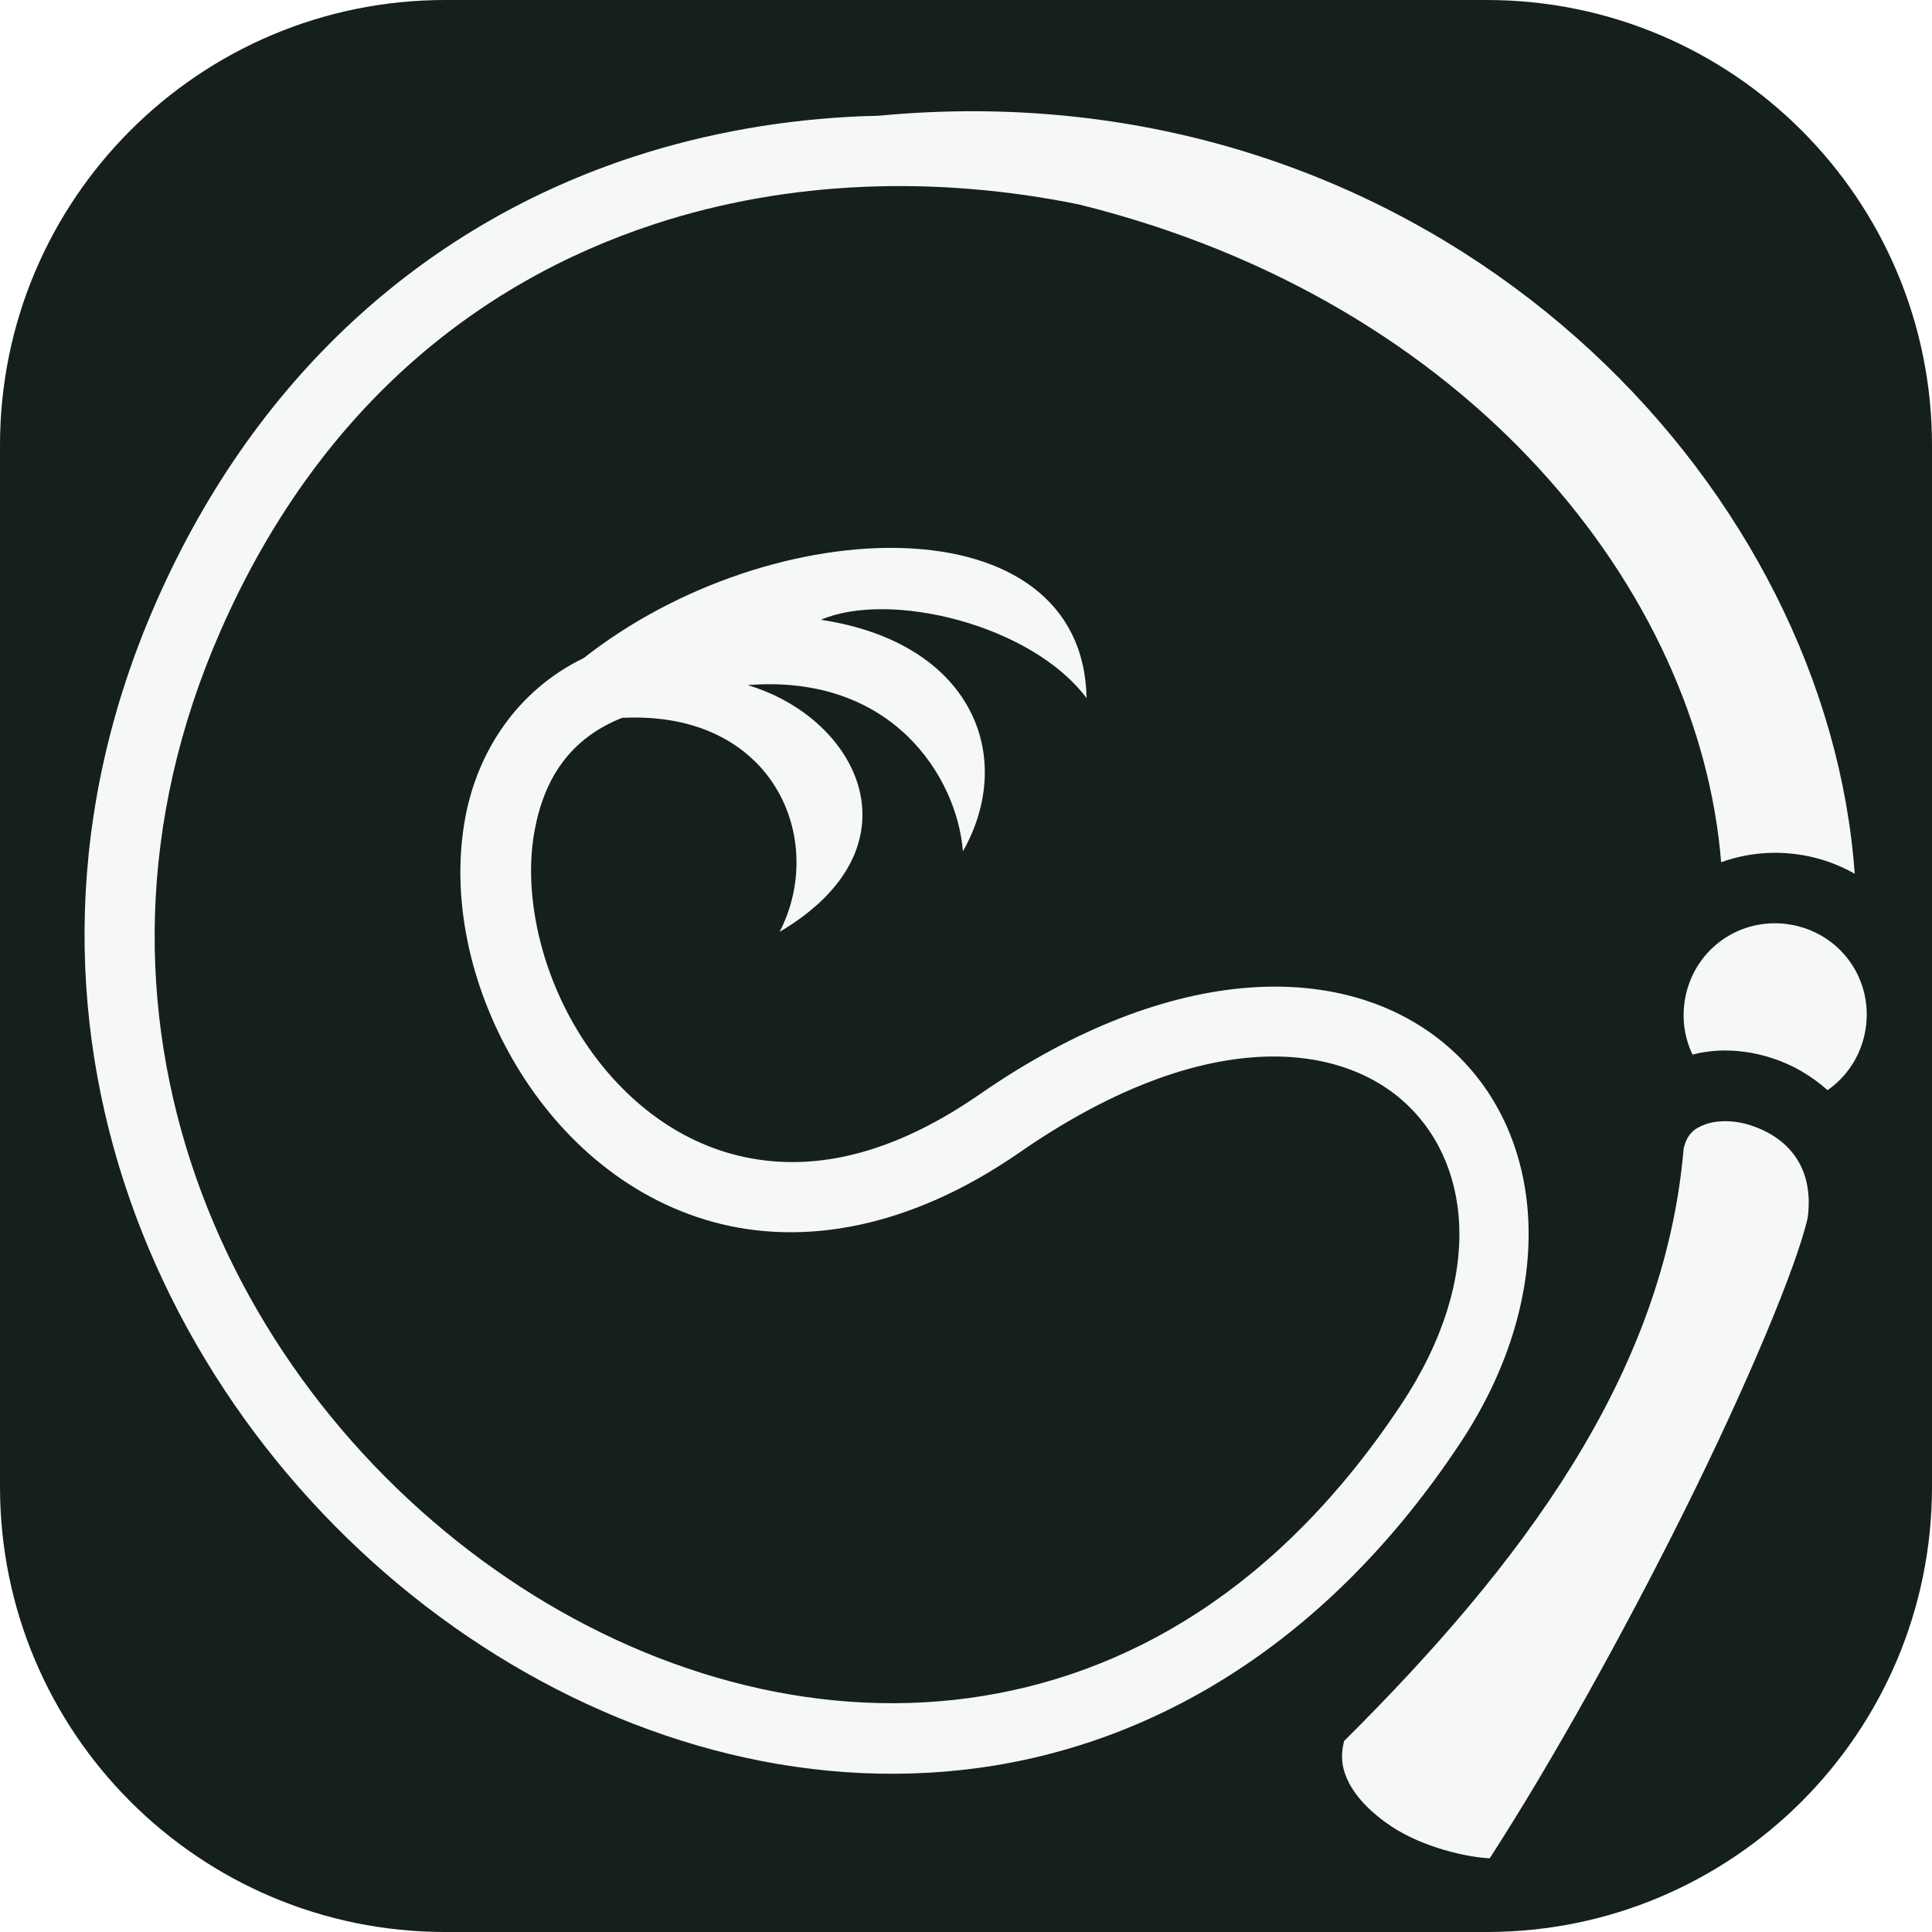
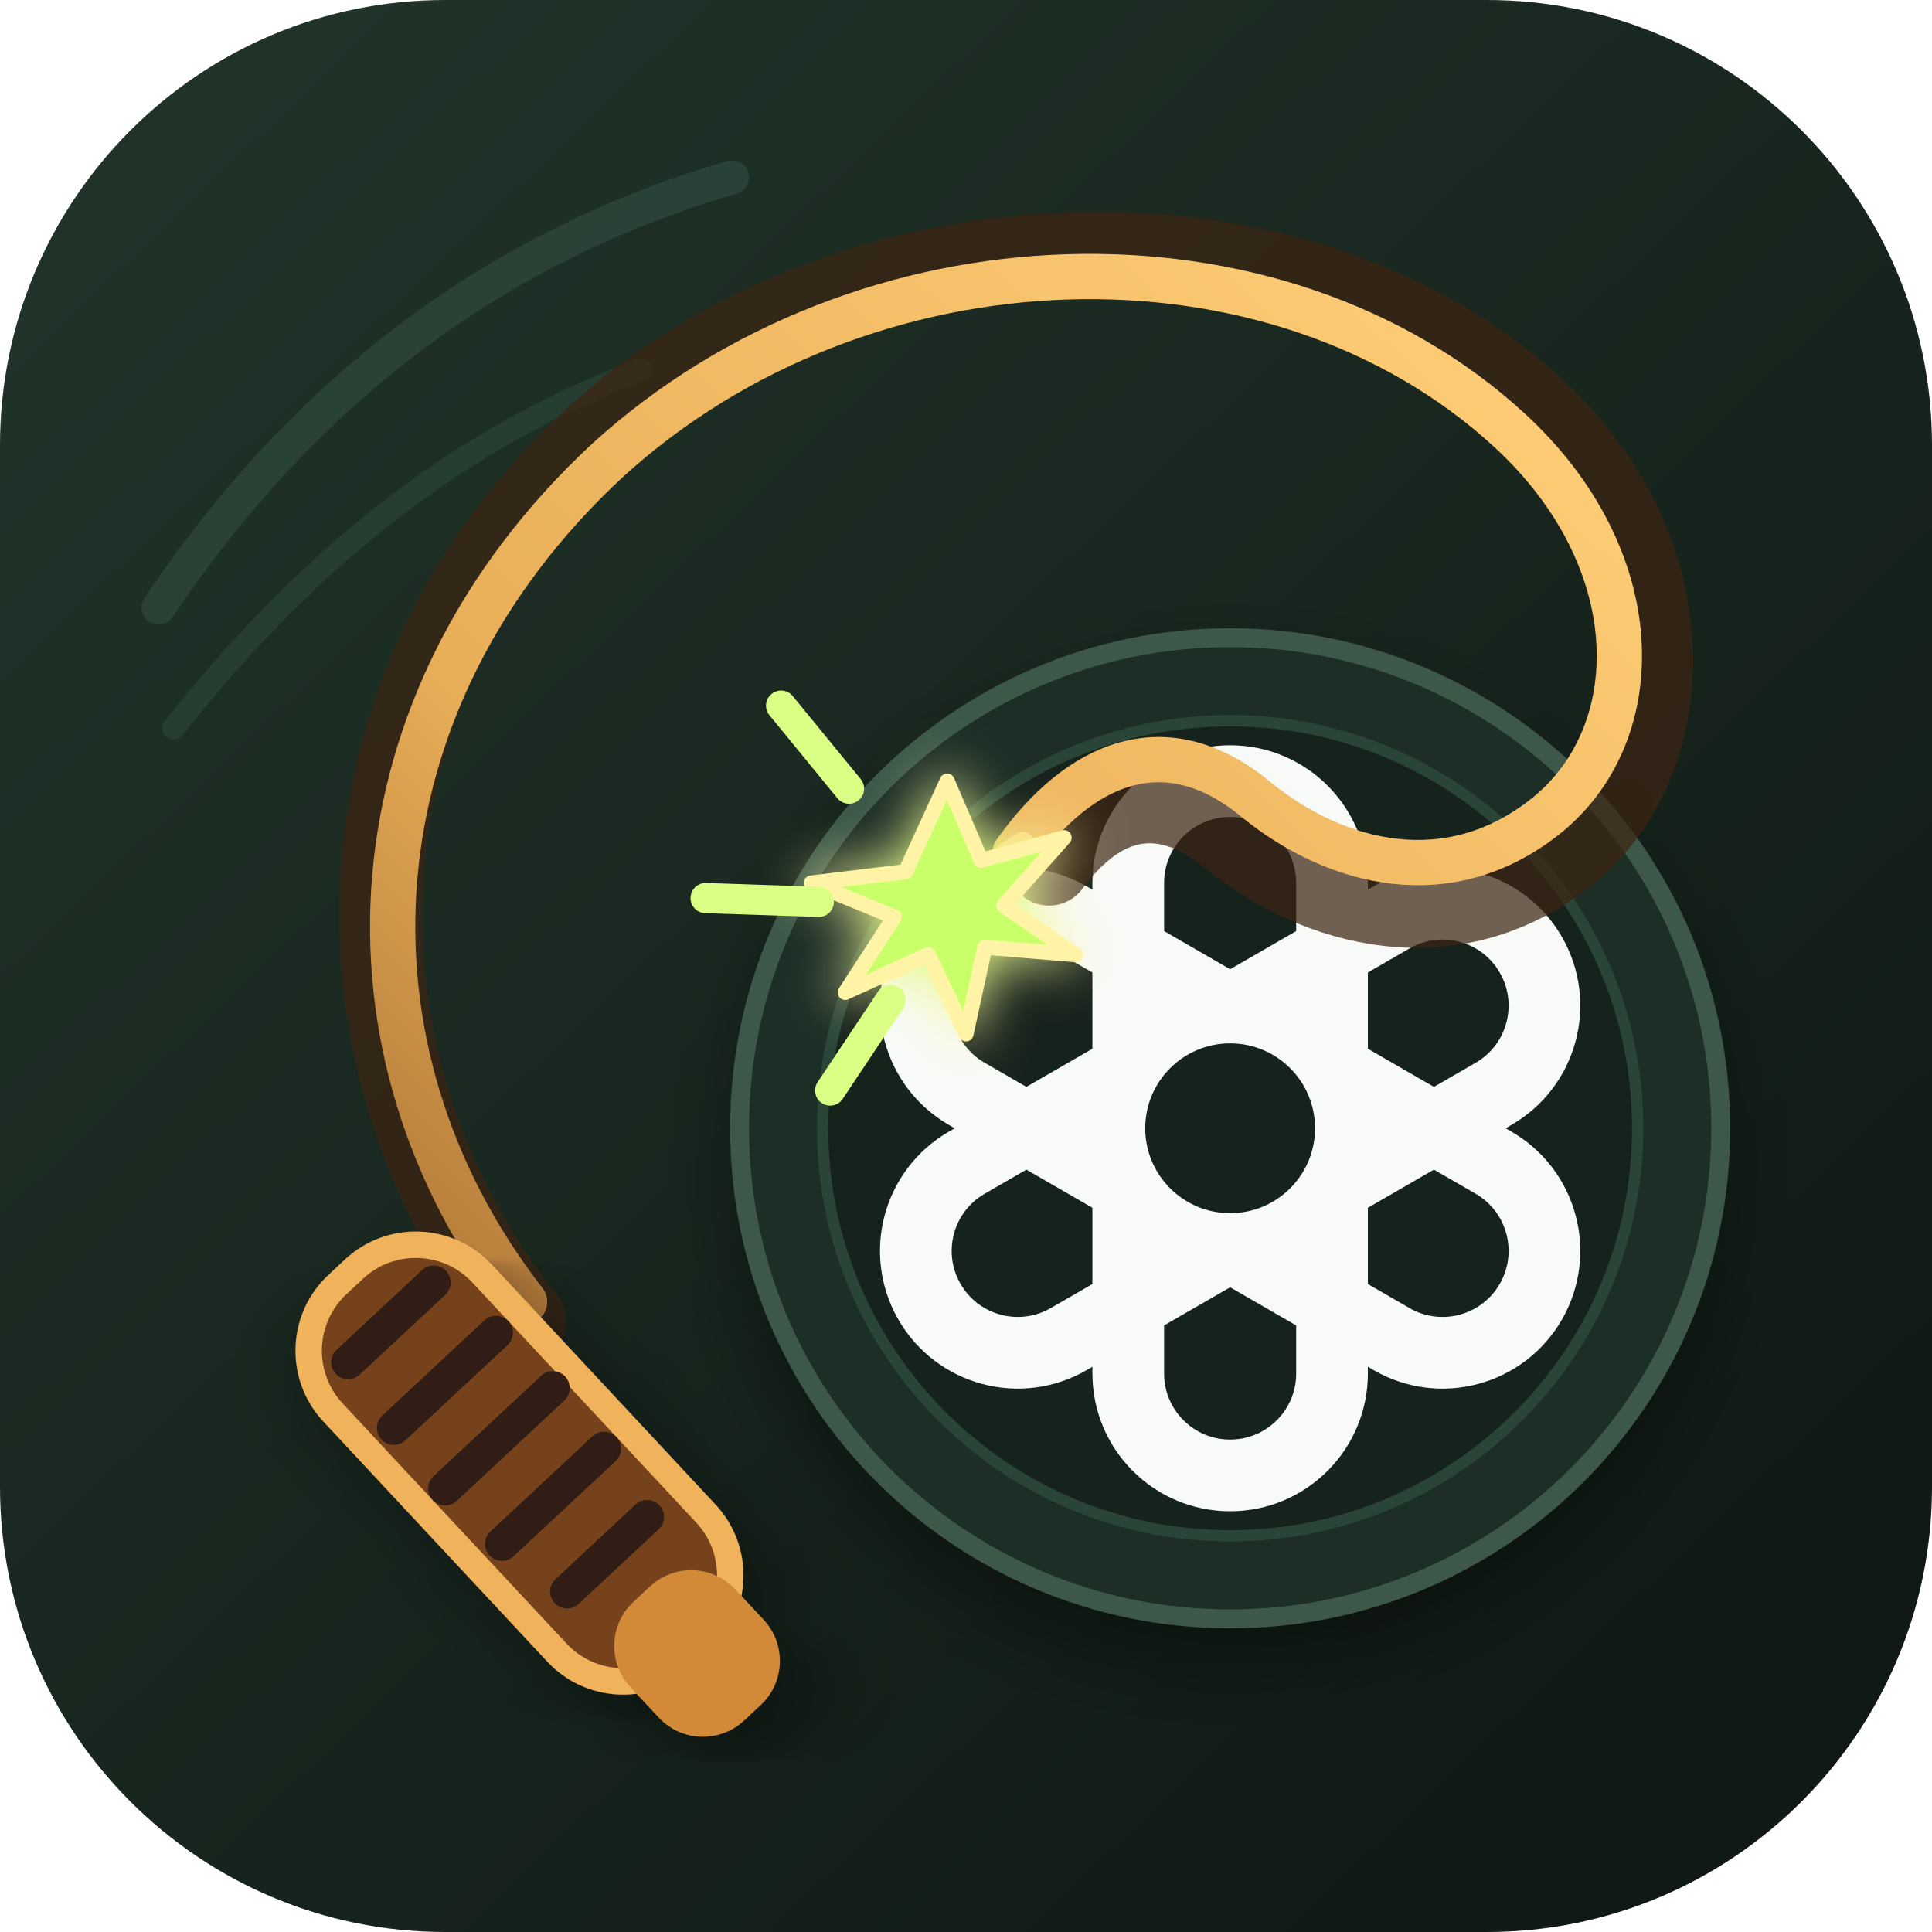
<svg xmlns="http://www.w3.org/2000/svg" viewBox="0 0 512 512" role="img" aria-labelledby="title desc">
-   <rect width="512" height="512" rx="118" fill="#15201a" />
-   <path fill="#f6f8f5" d="M258.885 29.48c-8.57-.04-17.296.356-26.164 1.2-1.407.033-2.816.06-4.222.117-20.63.848-41.087 4.36-60.744 10.795-52.42 17.156-98.946 55.478-126.432 118.11-48.427 110.354 2.248 219.542 82.684 274.032 40.218 27.246 88.14 41.196 135.228 34.795 47.088-6.4 92.92-33.513 127.748-86.108 26.368-39.818 22.913-82.72-3.59-105.356-26.506-22.635-72.54-22.532-123.77 12.938-25.962 17.976-47.77 20.706-65.667 15.812s-32.506-18.044-41.904-34.398c-9.397-16.354-13.216-35.697-10.407-51.14 2.53-13.91 9.352-24.512 23.197-30.036 40.302-2.047 54.377 32.316 41.76 56.715h.002c37.934-22.406 21.153-56.542-8.457-65.39 38.397-3.073 55.48 24.433 57.042 44.046 14.265-25.26 2.38-55.33-37.642-61.36 18.195-7.832 55.78 1.215 70.412 20.767-1.002-52.434-83.122-50.04-133.248-10.643-17.66 8.572-28.226 24.805-31.454 42.557-3.79 20.842 1.183 43.942 12.592 63.795 11.408 19.85 29.618 36.67 53.177 43.112 23.56 6.442 51.848 1.875 81.237-18.473 47.052-32.58 82.676-29.734 100.992-14.093 18.316 15.642 22.844 46.55.146 80.827-32.332 48.826-72.883 72.226-114.683 77.908-41.8 5.682-85.27-6.712-122.23-31.75-73.918-50.076-120.74-149.214-76.05-251.05 25.518-58.15 67.353-92.223 115.13-107.86 35.64-11.665 74.71-12.85 112.345-5.17 103.925 25.726 164.447 102.694 170.205 174.32a42.652 42.652 0 0 1 12.926-2.48c2.845-.094 5.74.095 8.648.593a42.5 42.5 0 0 1 13.822 4.932C484.332 130.812 389.88 30.1 258.885 29.48zm211.937 215.202a24.706 24.706 0 0 0-1.218.006c-11.326.334-21.075 8.513-23.07 20.162-.89 5.197-.09 10.253 2.003 14.627a34.482 34.482 0 0 1 8.832-1.086c4.192.022 8.406.76 12.468 2.092 5.166 1.696 10.164 4.566 14.482 8.42 5.135-3.57 8.877-9.136 10.03-15.863 2.28-13.314-6.502-25.725-19.815-28.005a24.703 24.703 0 0 0-3.713-.353zm-13.51 52.453c-2.118-.01-4.047.312-5.576.9-2.977 1.144-4.625 2.623-5.547 6.277-5.098 60.167-43.147 110.48-89.987 157.077-1.075 4.273-.507 7.62 1.336 11.167 2.092 4.028 6.15 8.153 11.288 11.525 8.543 5.606 20.148 8.14 25.963 8.385 16.255-25.115 35.394-59.53 51.42-91.71 16.707-33.547 30.02-65.31 32.87-78.148 1.78-14.092-6.032-21.404-15.068-24.37a22.058 22.058 0 0 0-6.7-1.105z" />
+   <defs>
+     <linearGradient id="bg" x1="46" y1="38" x2="462" y2="474" gradientUnits="userSpaceOnUse">
+       <stop stop-color="#203329" />
+       <stop offset="1" stop-color="#101914" />
+     </linearGradient>
+     <linearGradient id="leather" x1="79" y1="430" x2="421" y2="78" gradientUnits="userSpaceOnUse">
+       <stop stop-color="#8b5423" />
+       <stop offset=".42" stop-color="#e8ad57" />
+       <stop offset="1" stop-color="#ffcf78" />
+     </linearGradient>
+     <filter id="soft-shadow" x="-30%" y="-30%" width="160%" height="160%">
+       <feDropShadow dx="0" dy="10" stdDeviation="10" flood-color="#07100b" flood-opacity=".38" />
+     </filter>
+     <filter id="spark-glow" x="-90%" y="-90%" width="280%" height="280%">
+       <feGaussianBlur stdDeviation="7" result="blur" />
+       <feMerge>
+         <feMergeNode in="blur" />
+         <feMergeNode in="SourceGraphic" />
+       </feMerge>
+     </filter>
+   </defs>
+   <rect width="512" height="512" rx="118" fill="url(#bg)" />
+   <path d="M42 161C81 103 132 65 194 47" fill="none" stroke="#335044" stroke-width="9" stroke-linecap="round" opacity=".55" />
+   <path d="M46 193C83 146 124 115 170 98" fill="none" stroke="#335044" stroke-width="6" stroke-linecap="round" opacity=".42" />
+   <g filter="url(#soft-shadow)">
+     <circle cx="326" cy="299" r="130" fill="#1d2d25" stroke="#3c5849" stroke-width="5" />
+     <circle cx="326" cy="299" r="108" fill="#15231b" stroke="#294438" stroke-width="3" />
+     <g fill="none" stroke="#f7faf7" stroke-width="19" stroke-linecap="round" stroke-linejoin="round">
+       <rect x="299" y="207" width="54" height="184" rx="27" transform="rotate(0 326 299)" />
+       <rect x="299" y="207" width="54" height="184" rx="27" transform="rotate(60 326 299)" />
+       <rect x="299" y="207" width="54" height="184" rx="27" transform="rotate(120 326 299)" />
+     </g>
+     <circle cx="326" cy="299" r="28" fill="#15231b" stroke="#f7faf7" stroke-width="11" />
+   </g>
+   <g fill="none" stroke-linecap="round" stroke-linejoin="round">
+     <path d="M139 350C84 281 87 181 158 116C226 54 344 50 407 109C447 146 446 201 415 226C385 250 349 240 327 222C309 207 292 210 278 229" stroke="#3b2412" stroke-width="22" opacity=".72" />
+     <path d="M139 345C87 278 92 186 161 122C229 60 338 57 400 114C437 148 437 194 410 216C384 237 354 229 333 212C309 192 286 202 269 226" stroke="url(#leather)" stroke-width="12" />
+     <path d="M271 224C260 231 253 238 247 247" stroke="#ffd683" stroke-width="7" />
+   </g>
+   <g transform="rotate(-43 123 372)" filter="url(#soft-shadow)">
+     <rect x="96" y="326" width="54" height="135" rx="24" fill="#75431d" stroke="#f0b35b" stroke-width="7" />
+     <path d="M108 343H139M105 364H142M104 385H143M105 406H142M109 427H138" stroke="#311f12" stroke-width="9" stroke-linecap="round" />
+     <rect x="104" y="441" width="38" height="43" rx="16" fill="#d28a38" />
+   </g>
+   <g transform="translate(251 239)" filter="url(#spark-glow)">
+     <path d="M0-32L9-11L31-17L15 1L34 14L10 12L5 35L-5 14L-27 24L-14 4L-36-5L-11-8Z" fill="#c9ff68" stroke="#fff4a6" stroke-width="4" stroke-linejoin="round" />
+   </g>
+   <g fill="none" stroke="#d9ff84" stroke-width="8" stroke-linecap="round">
+     <path d="M225 209L207 187" />
+     <path d="M217 239L187 238" />
+     <path d="M236 265L220 289" />
+   </g>
</svg>
